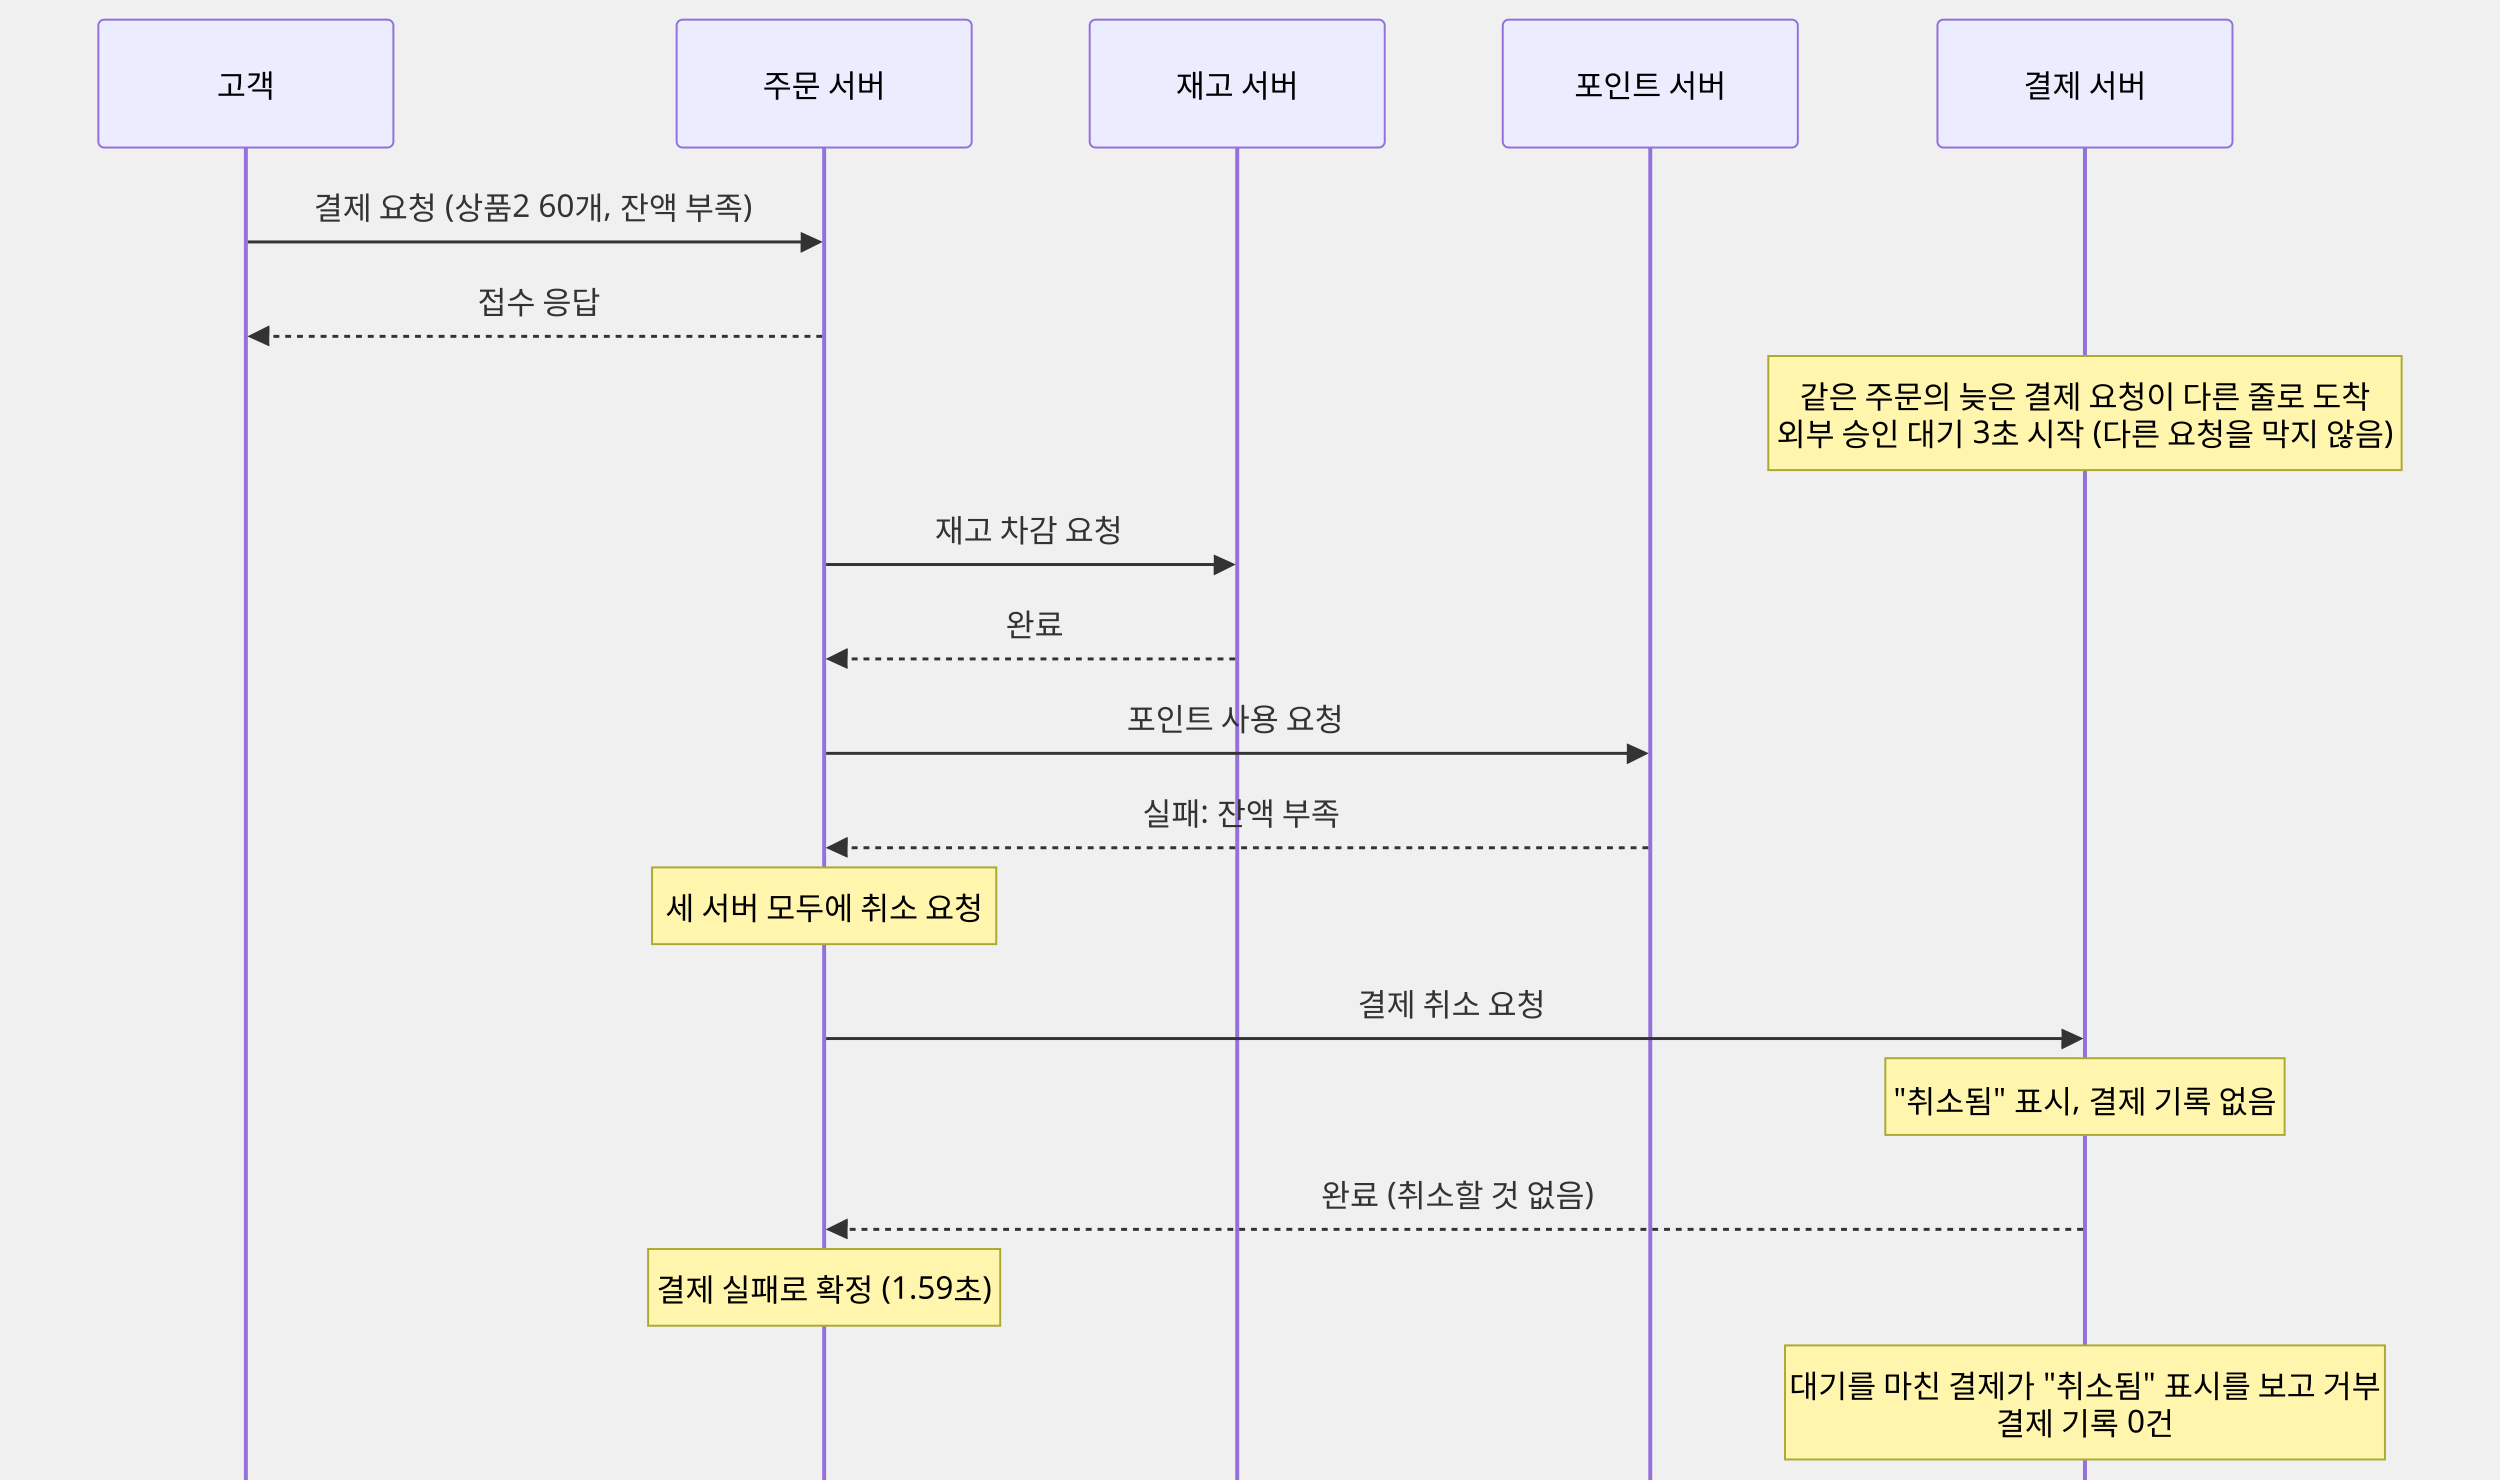
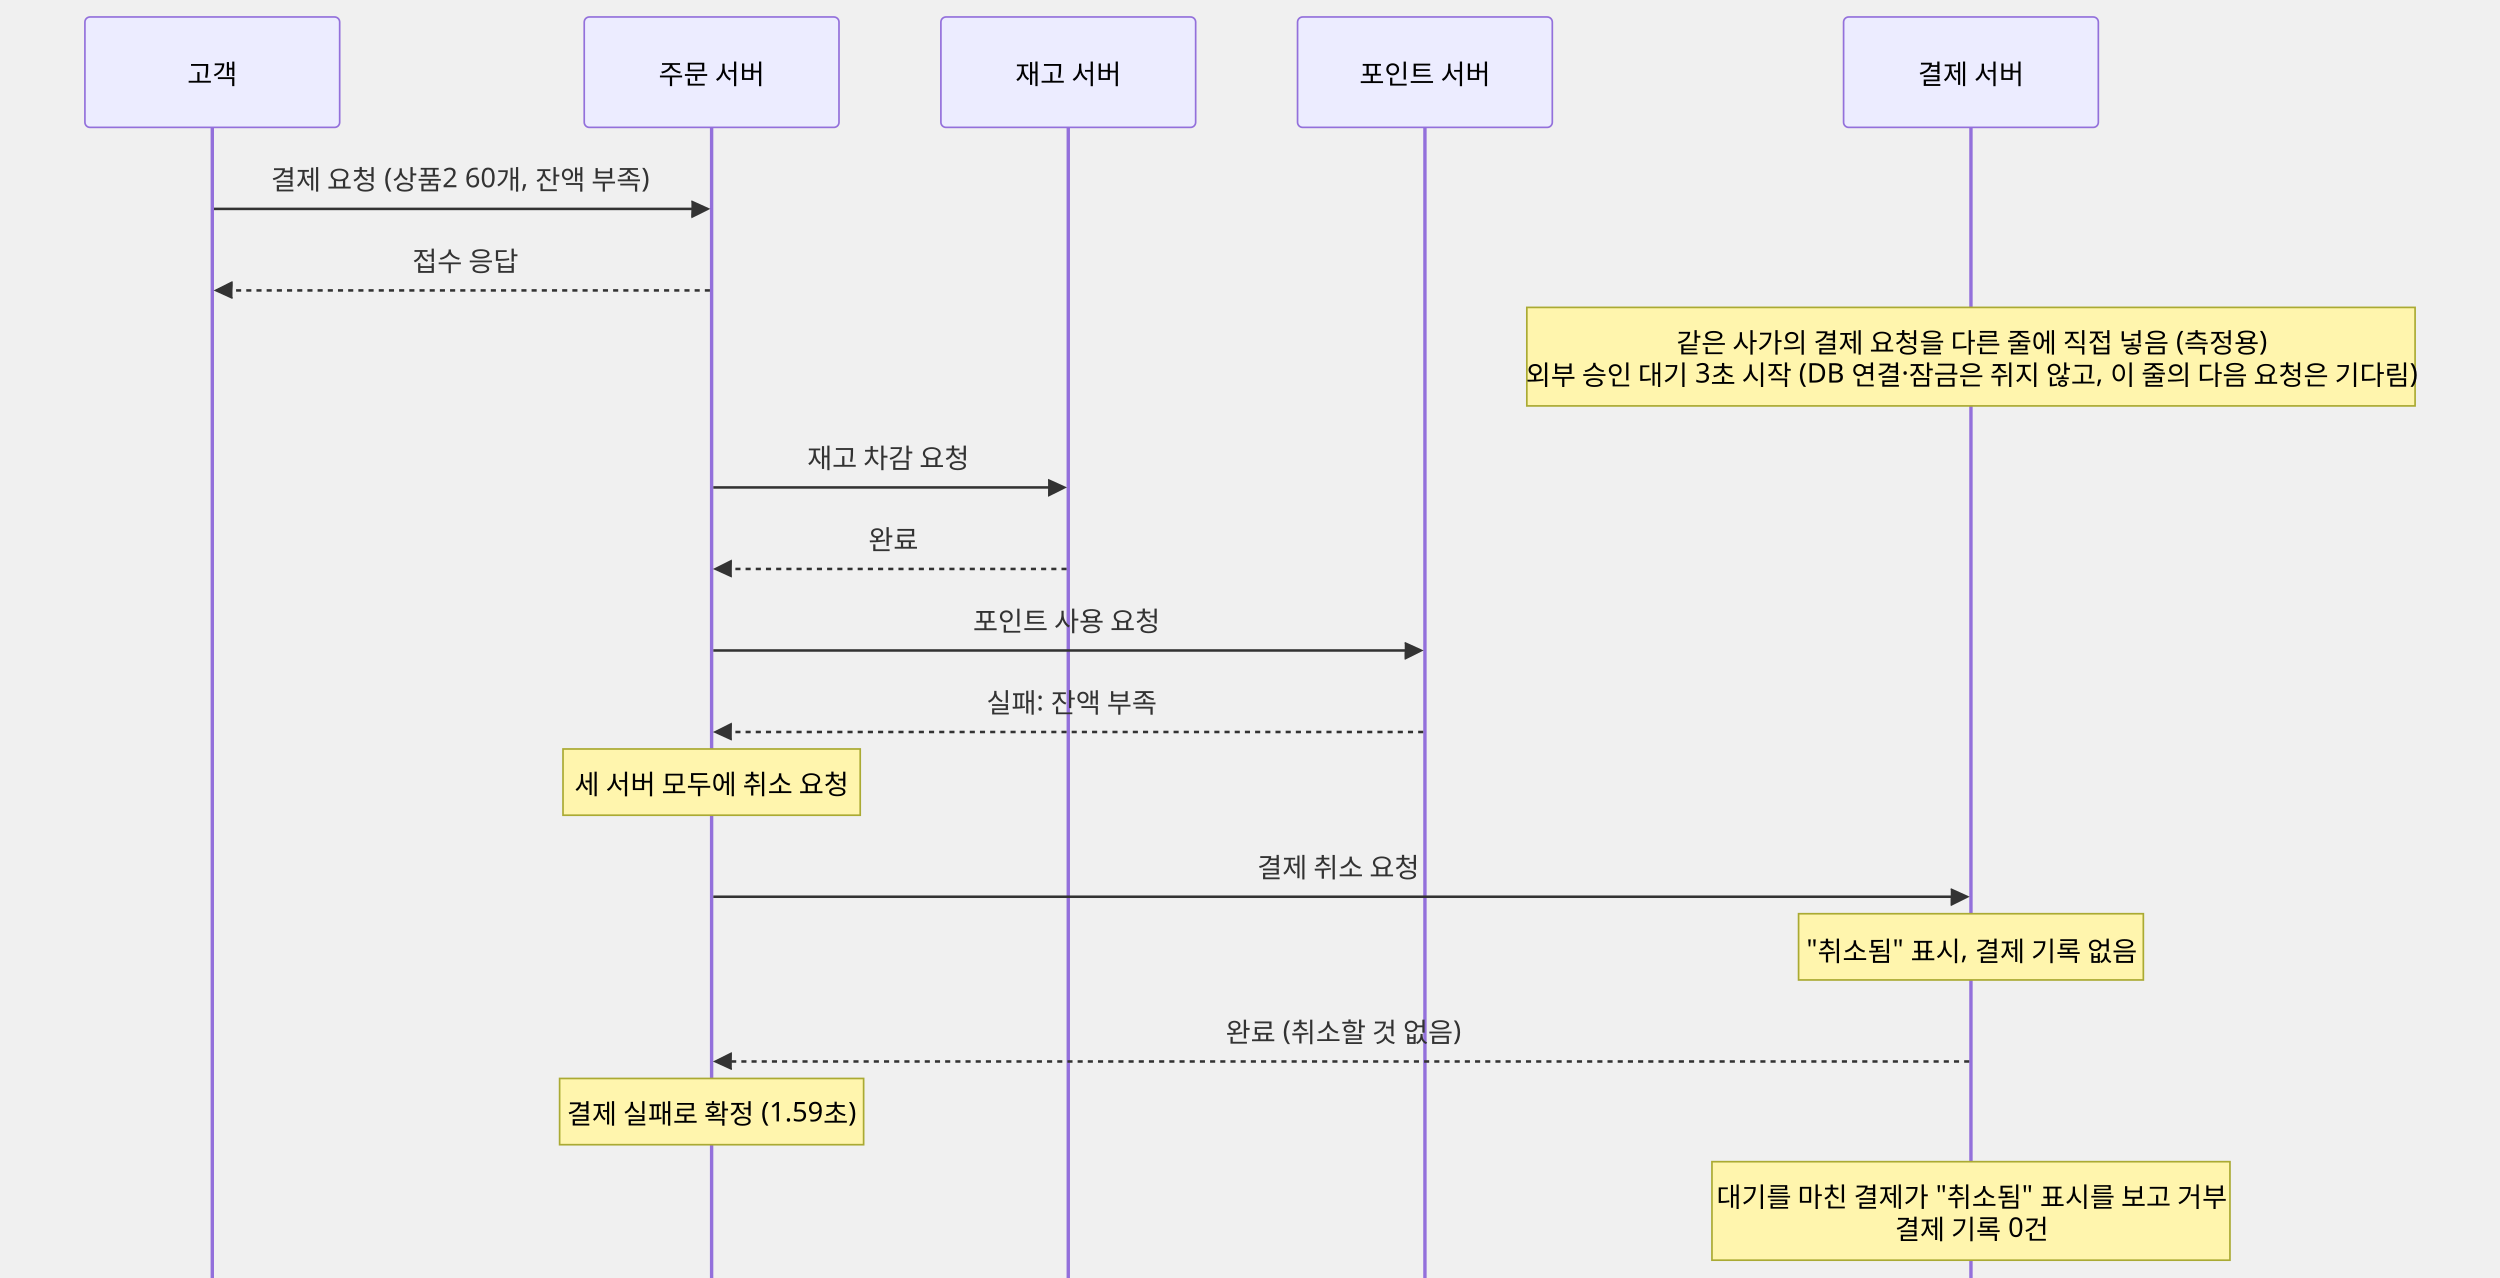
- <svg xmlns="http://www.w3.org/2000/svg" id="d_s12" width="100%" style="max-width: 1271px; background-color: white;" viewBox="-50 -10 1271 752" role="graphics-document document" aria-roledescription="sequence">
+ <svg xmlns="http://www.w3.org/2000/svg" id="d_s12" width="100%" style="max-width: 1472px; background-color: white;" viewBox="-50 -10 1472 752" role="graphics-document document" aria-roledescription="sequence">
  <g>
-     <line id="actor4" x1="1010" y1="65" x2="1010" y2="2000" class="actor-line 200" stroke-width="0.5px" stroke="#999" name="Pa" data-et="life-line" data-id="Pa" />
+     <line id="actor4" x1="1110.5" y1="65" x2="1110.5" y2="2000" class="actor-line 200" stroke-width="0.5px" stroke="#999" name="Pa" data-et="life-line" data-id="Pa" />
    <g id="root-4" data-et="participant" data-type="participant" data-id="Pa">
-       <rect x="935" y="0" fill="#eaeaea" stroke="#666" width="150" height="65" name="Pa" rx="3" ry="3" class="actor actor-top" />
-       <text x="1010" y="32.5" dominant-baseline="central" alignment-baseline="central" class="actor actor-box" style="text-anchor: middle; font-size: 16px; font-weight: 400; font-family: &quot;Apple SD Gothic Neo&quot;, &quot;Noto Sans KR&quot;, &quot;Malgun Gothic&quot;, sans-serif;">
-         <tspan x="1010" dy="0">결제 서버</tspan>
+       <rect x="1035.5" y="0" fill="#eaeaea" stroke="#666" width="150" height="65" name="Pa" rx="3" ry="3" class="actor actor-top" />
+       <text x="1110.5" y="32.5" dominant-baseline="central" alignment-baseline="central" class="actor actor-box" style="text-anchor: middle; font-size: 16px; font-weight: 400; font-family: &quot;Apple SD Gothic Neo&quot;, &quot;Noto Sans KR&quot;, &quot;Malgun Gothic&quot;, sans-serif;">
+         <tspan x="1110.5" dy="0">결제 서버</tspan>
      </text>
    </g>
  </g>
  <g>
    <line id="actor3" x1="789" y1="65" x2="789" y2="2000" class="actor-line 200" stroke-width="0.5px" stroke="#999" name="Pt" data-et="life-line" data-id="Pt" />
    <g id="root-3" data-et="participant" data-type="participant" data-id="Pt">
      <rect x="714" y="0" fill="#eaeaea" stroke="#666" width="150" height="65" name="Pt" rx="3" ry="3" class="actor actor-top" />
      <text x="789" y="32.5" dominant-baseline="central" alignment-baseline="central" class="actor actor-box" style="text-anchor: middle; font-size: 16px; font-weight: 400; font-family: &quot;Apple SD Gothic Neo&quot;, &quot;Noto Sans KR&quot;, &quot;Malgun Gothic&quot;, sans-serif;">
        <tspan x="789" dy="0">포인트 서버</tspan>
      </text>
    </g>
  </g>
  <g>
    <line id="actor2" x1="579" y1="65" x2="579" y2="2000" class="actor-line 200" stroke-width="0.5px" stroke="#999" name="Pr" data-et="life-line" data-id="Pr" />
    <g id="root-2" data-et="participant" data-type="participant" data-id="Pr">
      <rect x="504" y="0" fill="#eaeaea" stroke="#666" width="150" height="65" name="Pr" rx="3" ry="3" class="actor actor-top" />
      <text x="579" y="32.5" dominant-baseline="central" alignment-baseline="central" class="actor actor-box" style="text-anchor: middle; font-size: 16px; font-weight: 400; font-family: &quot;Apple SD Gothic Neo&quot;, &quot;Noto Sans KR&quot;, &quot;Malgun Gothic&quot;, sans-serif;">
        <tspan x="579" dy="0">재고 서버</tspan>
      </text>
    </g>
  </g>
  <g>
    <line id="actor1" x1="369" y1="65" x2="369" y2="2000" class="actor-line 200" stroke-width="0.5px" stroke="#999" name="O" data-et="life-line" data-id="O" />
    <g id="root-1" data-et="participant" data-type="participant" data-id="O">
      <rect x="294" y="0" fill="#eaeaea" stroke="#666" width="150" height="65" name="O" rx="3" ry="3" class="actor actor-top" />
      <text x="369" y="32.5" dominant-baseline="central" alignment-baseline="central" class="actor actor-box" style="text-anchor: middle; font-size: 16px; font-weight: 400; font-family: &quot;Apple SD Gothic Neo&quot;, &quot;Noto Sans KR&quot;, &quot;Malgun Gothic&quot;, sans-serif;">
        <tspan x="369" dy="0">주문 서버</tspan>
      </text>
    </g>
  </g>
  <g>
    <line id="actor0" x1="75" y1="65" x2="75" y2="2000" class="actor-line 200" stroke-width="0.5px" stroke="#999" name="C" data-et="life-line" data-id="C" />
    <g id="root-0" data-et="participant" data-type="participant" data-id="C">
      <rect x="0" y="0" fill="#eaeaea" stroke="#666" width="150" height="65" name="C" rx="3" ry="3" class="actor actor-top" />
      <text x="75" y="32.5" dominant-baseline="central" alignment-baseline="central" class="actor actor-box" style="text-anchor: middle; font-size: 16px; font-weight: 400; font-family: &quot;Apple SD Gothic Neo&quot;, &quot;Noto Sans KR&quot;, &quot;Malgun Gothic&quot;, sans-serif;">
        <tspan x="75" dy="0">고객</tspan>
      </text>
    </g>
  </g>
  <style>#d_s12{font-family:"Apple SD Gothic Neo","Noto Sans KR","Malgun Gothic",sans-serif;font-size:16px;fill:#333;}@keyframes edge-animation-frame{from{stroke-dashoffset:0;}}@keyframes dash{to{stroke-dashoffset:0;}}#d_s12 .edge-animation-slow{stroke-dasharray:9,5!important;stroke-dashoffset:900;animation:dash 50s linear infinite;stroke-linecap:round;}#d_s12 .edge-animation-fast{stroke-dasharray:9,5!important;stroke-dashoffset:900;animation:dash 20s linear infinite;stroke-linecap:round;}#d_s12 .error-icon{fill:#552222;}#d_s12 .error-text{fill:#552222;stroke:#552222;}#d_s12 .edge-thickness-normal{stroke-width:1px;}#d_s12 .edge-thickness-thick{stroke-width:3.5px;}#d_s12 .edge-pattern-solid{stroke-dasharray:0;}#d_s12 .edge-thickness-invisible{stroke-width:0;fill:none;}#d_s12 .edge-pattern-dashed{stroke-dasharray:3;}#d_s12 .edge-pattern-dotted{stroke-dasharray:2;}#d_s12 .marker{fill:#333333;stroke:#333333;}#d_s12 .marker.cross{stroke:#333333;}#d_s12 svg{font-family:"Apple SD Gothic Neo","Noto Sans KR","Malgun Gothic",sans-serif;font-size:16px;}#d_s12 p{margin:0;}#d_s12 .actor{stroke:#9370DB;fill:#ECECFF;stroke-width:1;}#d_s12 rect.actor.outer-path[data-look="neo"]{filter:drop-shadow(1px 2px 2px rgba(185, 185, 185, 1));}#d_s12 rect.note[data-look="neo"]{stroke:#aaaa33;fill:#fff5ad;filter:drop-shadow(1px 2px 2px rgba(185, 185, 185, 1));}#d_s12 text.actor&gt;tspan{fill:black;stroke:none;}#d_s12 .actor-line{stroke:#9370DB;}#d_s12 .innerArc{stroke-width:1.5;stroke-dasharray:none;}#d_s12 .messageLine0{stroke-width:1.5;stroke-dasharray:none;stroke:#333;}#d_s12 .messageLine1{stroke-width:1.5;stroke-dasharray:2,2;stroke:#333;}#d_s12 [id$="-arrowhead"] path{fill:#333;stroke:#333;}#d_s12 .sequenceNumber{fill:white;}#d_s12 [id$="-sequencenumber"]{fill:#333;}#d_s12 [id$="-crosshead"] path{fill:#333;stroke:#333;}#d_s12 .messageText{fill:#333;stroke:none;}#d_s12 .labelBox{stroke:#9370DB;fill:#ECECFF;filter:none;}#d_s12 .labelText,#d_s12 .labelText&gt;tspan{fill:black;stroke:none;}#d_s12 .loopText,#d_s12 .loopText&gt;tspan{fill:black;stroke:none;}#d_s12 .sectionTitle,#d_s12 .sectionTitle&gt;tspan{fill:black;stroke:none;}#d_s12 .loopLine{stroke-width:2px;stroke-dasharray:2,2;stroke:#9370DB;fill:#9370DB;}#d_s12 .note{stroke:#aaaa33;fill:#fff5ad;}#d_s12 .noteText,#d_s12 .noteText&gt;tspan{fill:black;stroke:none;font-weight:normal;}#d_s12 .activation0{fill:#f4f4f4;stroke:#666;}#d_s12 .activation1{fill:#f4f4f4;stroke:#666;}#d_s12 .activation2{fill:#f4f4f4;stroke:#666;}#d_s12 .actorPopupMenu{position:absolute;}#d_s12 .actorPopupMenuPanel{position:absolute;fill:#ECECFF;box-shadow:0px 8px 16px 0px rgba(0,0,0,0.2);filter:drop-shadow(3px 5px 2px rgb(0 0 0 / 0.4));}#d_s12 .actor-man circle,#d_s12 line{fill:#ECECFF;stroke-width:2px;}#d_s12 g rect.rect{filter:drop-shadow(1px 2px 2px rgba(185, 185, 185, 1));stroke:#9370DB;}#d_s12 .node .neo-node{stroke:#9370DB;}#d_s12 [data-look="neo"].node rect,#d_s12 [data-look="neo"].cluster rect,#d_s12 [data-look="neo"].node polygon{stroke:#9370DB;filter:drop-shadow(1px 2px 2px rgba(185, 185, 185, 1));}#d_s12 [data-look="neo"].swimlane.cluster rect{filter:none;}#d_s12 [data-look="neo"].node path{stroke:#9370DB;stroke-width:1px;}#d_s12 [data-look="neo"].node .outer-path{filter:drop-shadow(1px 2px 2px rgba(185, 185, 185, 1));}#d_s12 [data-look="neo"].node .neo-line path{stroke:#9370DB;filter:none;}#d_s12 [data-look="neo"].node circle{stroke:#9370DB;filter:drop-shadow(1px 2px 2px rgba(185, 185, 185, 1));}#d_s12 [data-look="neo"].node circle .state-start{fill:#000000;}#d_s12 [data-look="neo"].icon-shape .icon{fill:#9370DB;filter:drop-shadow(1px 2px 2px rgba(185, 185, 185, 1));}#d_s12 [data-look="neo"].icon-shape .icon-neo path{stroke:#9370DB;filter:drop-shadow(1px 2px 2px rgba(185, 185, 185, 1));}#d_s12 :root{--mermaid-font-family:"Apple SD Gothic Neo","Noto Sans KR","Malgun Gothic",sans-serif;}</style>
  <g />
  <defs>
    <symbol id="d_s12-computer" width="24" height="24">
      <path transform="scale(.5)" d="M2 2v13h20v-13h-20zm18 11h-16v-9h16v9zm-10.228 6l.466-1h3.524l.467 1h-4.457zm14.228 3h-24l2-6h2.104l-1.33 4h18.45l-1.297-4h2.073l2 6zm-5-10h-14v-7h14v7z" />
    </symbol>
  </defs>
  <defs>
    <symbol id="d_s12-database" fill-rule="evenodd" clip-rule="evenodd">
      <path transform="scale(.5)" d="M12.258.001l.256.004.255.005.253.008.251.01.249.012.247.015.246.016.242.019.241.02.239.023.236.024.233.027.231.028.229.031.225.032.223.034.22.036.217.038.214.04.211.041.208.043.205.045.201.046.198.048.194.05.191.051.187.053.183.054.18.056.175.057.172.059.168.06.163.061.16.063.155.064.15.066.074.033.073.033.071.034.07.034.069.035.068.035.067.035.066.035.064.036.064.036.062.036.06.036.06.037.058.037.058.037.055.038.055.038.053.038.052.038.051.039.05.039.048.039.047.039.045.04.044.04.043.04.041.04.04.041.039.041.037.041.036.041.034.041.033.042.032.042.03.042.029.042.027.042.026.043.024.043.023.043.021.043.02.043.018.044.017.043.015.044.013.044.012.044.011.045.009.044.007.045.006.045.004.045.002.045.001.045v17l-.001.045-.002.045-.004.045-.006.045-.007.045-.009.044-.011.045-.012.044-.013.044-.015.044-.017.043-.018.044-.02.043-.021.043-.023.043-.024.043-.026.043-.027.042-.029.042-.03.042-.032.042-.033.042-.034.041-.036.041-.037.041-.039.041-.04.041-.041.04-.043.04-.044.04-.045.04-.047.039-.048.039-.05.039-.051.039-.052.038-.053.038-.055.038-.055.038-.058.037-.058.037-.06.037-.06.036-.062.036-.064.036-.064.036-.066.035-.067.035-.068.035-.069.035-.07.034-.071.034-.073.033-.074.033-.15.066-.155.064-.16.063-.163.061-.168.06-.172.059-.175.057-.18.056-.183.054-.187.053-.191.051-.194.05-.198.048-.201.046-.205.045-.208.043-.211.041-.214.04-.217.038-.22.036-.223.034-.225.032-.229.031-.231.028-.233.027-.236.024-.239.023-.241.02-.242.019-.246.016-.247.015-.249.012-.251.01-.253.008-.255.005-.256.004-.258.001-.258-.001-.256-.004-.255-.005-.253-.008-.251-.01-.249-.012-.247-.015-.245-.016-.243-.019-.241-.02-.238-.023-.236-.024-.234-.027-.231-.028-.228-.031-.226-.032-.223-.034-.22-.036-.217-.038-.214-.04-.211-.041-.208-.043-.204-.045-.201-.046-.198-.048-.195-.05-.19-.051-.187-.053-.184-.054-.179-.056-.176-.057-.172-.059-.167-.06-.164-.061-.159-.063-.155-.064-.151-.066-.074-.033-.072-.033-.072-.034-.07-.034-.069-.035-.068-.035-.067-.035-.066-.035-.064-.036-.063-.036-.062-.036-.061-.036-.06-.037-.058-.037-.057-.037-.056-.038-.055-.038-.053-.038-.052-.038-.051-.039-.049-.039-.049-.039-.046-.039-.046-.04-.044-.04-.043-.04-.041-.04-.04-.041-.039-.041-.037-.041-.036-.041-.034-.041-.033-.042-.032-.042-.03-.042-.029-.042-.027-.042-.026-.043-.024-.043-.023-.043-.021-.043-.02-.043-.018-.044-.017-.043-.015-.044-.013-.044-.012-.044-.011-.045-.009-.044-.007-.045-.006-.045-.004-.045-.002-.045-.001-.045v-17l.001-.045.002-.045.004-.045.006-.045.007-.045.009-.044.011-.045.012-.044.013-.044.015-.044.017-.043.018-.044.02-.043.021-.043.023-.043.024-.043.026-.043.027-.042.029-.042.03-.042.032-.042.033-.042.034-.041.036-.041.037-.041.039-.041.04-.041.041-.04.043-.04.044-.04.046-.04.046-.039.049-.039.049-.039.051-.039.052-.038.053-.038.055-.038.056-.038.057-.037.058-.037.06-.037.061-.036.062-.036.063-.036.064-.036.066-.035.067-.035.068-.035.069-.035.07-.034.072-.034.072-.033.074-.033.151-.066.155-.064.159-.063.164-.061.167-.06.172-.059.176-.057.179-.056.184-.054.187-.053.19-.051.195-.05.198-.048.201-.046.204-.045.208-.043.211-.041.214-.04.217-.038.22-.036.223-.034.226-.032.228-.031.231-.028.234-.027.236-.024.238-.023.241-.02.243-.019.245-.016.247-.015.249-.012.251-.01.253-.008.255-.005.256-.004.258-.001.258.001zm-9.258 20.499v.01l.001.021.003.021.004.022.005.021.006.022.007.022.009.023.01.022.011.023.012.023.013.023.015.023.016.024.017.023.018.024.019.024.021.024.022.025.023.024.024.025.052.049.056.05.061.051.066.051.07.051.075.051.079.052.084.052.088.052.092.052.097.052.102.051.105.052.11.052.114.051.119.051.123.051.127.05.131.05.135.05.139.048.144.049.147.047.152.047.155.047.16.045.163.045.167.043.171.043.176.041.178.041.183.039.187.039.19.037.194.035.197.035.202.033.204.031.209.03.212.029.216.027.219.025.222.024.226.021.23.02.233.018.236.016.24.015.243.012.246.01.249.008.253.005.256.004.259.001.26-.001.257-.004.254-.005.25-.008.247-.011.244-.012.241-.014.237-.016.233-.018.231-.021.226-.021.224-.024.22-.026.216-.027.212-.028.21-.031.205-.031.202-.034.198-.034.194-.036.191-.037.187-.039.183-.04.179-.04.175-.042.172-.043.168-.044.163-.045.16-.046.155-.046.152-.047.148-.048.143-.049.139-.049.136-.05.131-.05.126-.05.123-.051.118-.052.114-.051.11-.052.106-.052.101-.052.096-.052.092-.052.088-.053.083-.051.079-.052.074-.052.07-.051.065-.051.06-.051.056-.05.051-.05.023-.024.023-.025.021-.024.02-.024.019-.024.018-.024.017-.024.015-.023.014-.024.013-.023.012-.023.01-.023.01-.022.008-.022.006-.022.006-.022.004-.022.004-.021.001-.021.001-.021v-4.127l-.077.055-.08.053-.083.054-.085.053-.087.052-.09.052-.093.051-.095.05-.097.05-.1.049-.102.049-.105.048-.106.047-.109.047-.111.046-.114.045-.115.045-.118.044-.12.043-.122.042-.124.042-.126.041-.128.04-.13.04-.132.038-.134.038-.135.037-.138.037-.139.035-.142.035-.143.034-.144.033-.147.032-.148.031-.15.03-.151.03-.153.029-.154.027-.156.027-.158.026-.159.025-.161.024-.162.023-.163.022-.165.021-.166.02-.167.019-.169.018-.169.017-.171.016-.173.015-.173.014-.175.013-.175.012-.177.011-.178.01-.179.008-.179.008-.181.006-.182.005-.182.004-.184.003-.184.002h-.37l-.184-.002-.184-.003-.182-.004-.182-.005-.181-.006-.179-.008-.179-.008-.178-.01-.176-.011-.176-.012-.175-.013-.173-.014-.172-.015-.171-.016-.17-.017-.169-.018-.167-.019-.166-.02-.165-.021-.163-.022-.162-.023-.161-.024-.159-.025-.157-.026-.156-.027-.155-.027-.153-.029-.151-.03-.15-.03-.148-.031-.146-.032-.145-.033-.143-.034-.141-.035-.14-.035-.137-.037-.136-.037-.134-.038-.132-.038-.13-.04-.128-.04-.126-.041-.124-.042-.122-.042-.12-.044-.117-.043-.116-.045-.113-.045-.112-.046-.109-.047-.106-.047-.105-.048-.102-.049-.1-.049-.097-.05-.095-.05-.093-.052-.09-.051-.087-.052-.085-.053-.083-.054-.08-.054-.077-.054v4.127zm0-5.654v.011l.001.021.003.021.004.021.005.022.006.022.007.022.009.022.01.022.011.023.012.023.013.023.015.024.016.023.017.024.018.024.019.024.021.024.022.024.023.025.024.024.052.05.056.05.061.05.066.051.07.051.075.052.079.051.084.052.088.052.092.052.097.052.102.052.105.052.11.051.114.051.119.052.123.05.127.051.131.05.135.049.139.049.144.048.147.048.152.047.155.046.16.045.163.045.167.044.171.042.176.042.178.04.183.04.187.038.19.037.194.036.197.034.202.033.204.032.209.03.212.028.216.027.219.025.222.024.226.022.23.02.233.018.236.016.24.014.243.012.246.01.249.008.253.006.256.003.259.001.26-.001.257-.003.254-.006.25-.008.247-.01.244-.012.241-.015.237-.016.233-.018.231-.02.226-.022.224-.024.22-.025.216-.027.212-.029.21-.03.205-.032.202-.033.198-.035.194-.036.191-.037.187-.039.183-.039.179-.041.175-.042.172-.043.168-.044.163-.045.16-.045.155-.047.152-.047.148-.048.143-.048.139-.05.136-.049.131-.05.126-.051.123-.051.118-.051.114-.052.11-.052.106-.052.101-.052.096-.052.092-.052.088-.052.083-.052.079-.052.074-.051.07-.052.065-.051.06-.05.056-.051.051-.049.023-.025.023-.024.021-.025.02-.024.019-.024.018-.024.017-.024.015-.023.014-.023.013-.024.012-.022.01-.023.01-.023.008-.022.006-.022.006-.022.004-.021.004-.022.001-.021.001-.021v-4.139l-.077.054-.08.054-.083.054-.085.052-.087.053-.09.051-.093.051-.095.051-.097.05-.1.049-.102.049-.105.048-.106.047-.109.047-.111.046-.114.045-.115.044-.118.044-.12.044-.122.042-.124.042-.126.041-.128.04-.13.039-.132.039-.134.038-.135.037-.138.036-.139.036-.142.035-.143.033-.144.033-.147.033-.148.031-.15.03-.151.03-.153.028-.154.028-.156.027-.158.026-.159.025-.161.024-.162.023-.163.022-.165.021-.166.02-.167.019-.169.018-.169.017-.171.016-.173.015-.173.014-.175.013-.175.012-.177.011-.178.009-.179.009-.179.007-.181.007-.182.005-.182.004-.184.003-.184.002h-.37l-.184-.002-.184-.003-.182-.004-.182-.005-.181-.007-.179-.007-.179-.009-.178-.009-.176-.011-.176-.012-.175-.013-.173-.014-.172-.015-.171-.016-.17-.017-.169-.018-.167-.019-.166-.02-.165-.021-.163-.022-.162-.023-.161-.024-.159-.025-.157-.026-.156-.027-.155-.028-.153-.028-.151-.03-.15-.03-.148-.031-.146-.033-.145-.033-.143-.033-.141-.035-.14-.036-.137-.036-.136-.037-.134-.038-.132-.039-.13-.039-.128-.04-.126-.041-.124-.042-.122-.043-.12-.043-.117-.044-.116-.044-.113-.046-.112-.046-.109-.046-.106-.047-.105-.048-.102-.049-.1-.049-.097-.05-.095-.051-.093-.051-.09-.051-.087-.053-.085-.052-.083-.054-.08-.054-.077-.054v4.139zm0-5.666v.011l.001.02.003.022.004.021.005.022.006.021.007.022.009.023.01.022.011.023.012.023.013.023.015.023.016.024.017.024.018.023.019.024.021.025.022.024.023.024.024.025.052.05.056.05.061.05.066.051.07.051.075.052.079.051.084.052.088.052.092.052.097.052.102.052.105.051.11.052.114.051.119.051.123.051.127.05.131.05.135.05.139.049.144.048.147.048.152.047.155.046.16.045.163.045.167.043.171.043.176.042.178.04.183.04.187.038.19.037.194.036.197.034.202.033.204.032.209.03.212.028.216.027.219.025.222.024.226.021.23.02.233.018.236.017.24.014.243.012.246.01.249.008.253.006.256.003.259.001.26-.001.257-.003.254-.006.25-.008.247-.01.244-.013.241-.014.237-.016.233-.018.231-.02.226-.022.224-.024.22-.025.216-.027.212-.029.21-.03.205-.032.202-.033.198-.035.194-.036.191-.037.187-.039.183-.039.179-.041.175-.042.172-.043.168-.044.163-.045.16-.045.155-.047.152-.047.148-.048.143-.049.139-.049.136-.049.131-.051.126-.05.123-.051.118-.052.114-.051.11-.052.106-.052.101-.052.096-.052.092-.052.088-.052.083-.052.079-.052.074-.052.07-.051.065-.051.06-.051.056-.05.051-.049.023-.025.023-.025.021-.024.02-.024.019-.024.018-.024.017-.024.015-.023.014-.024.013-.023.012-.023.01-.022.01-.023.008-.022.006-.022.006-.022.004-.022.004-.021.001-.021.001-.021v-4.153l-.077.054-.08.054-.083.053-.085.053-.087.053-.09.051-.093.051-.095.051-.097.05-.1.049-.102.048-.105.048-.106.048-.109.046-.111.046-.114.046-.115.044-.118.044-.12.043-.122.043-.124.042-.126.041-.128.04-.13.039-.132.039-.134.038-.135.037-.138.036-.139.036-.142.034-.143.034-.144.033-.147.032-.148.032-.15.03-.151.03-.153.028-.154.028-.156.027-.158.026-.159.024-.161.024-.162.023-.163.023-.165.021-.166.02-.167.019-.169.018-.169.017-.171.016-.173.015-.173.014-.175.013-.175.012-.177.01-.178.01-.179.009-.179.007-.181.006-.182.006-.182.004-.184.003-.184.001-.185.001-.185-.001-.184-.001-.184-.003-.182-.004-.182-.006-.181-.006-.179-.007-.179-.009-.178-.01-.176-.01-.176-.012-.175-.013-.173-.014-.172-.015-.171-.016-.17-.017-.169-.018-.167-.019-.166-.02-.165-.021-.163-.023-.162-.023-.161-.024-.159-.024-.157-.026-.156-.027-.155-.028-.153-.028-.151-.03-.15-.03-.148-.032-.146-.032-.145-.033-.143-.034-.141-.034-.14-.036-.137-.036-.136-.037-.134-.038-.132-.039-.13-.039-.128-.041-.126-.041-.124-.041-.122-.043-.12-.043-.117-.044-.116-.044-.113-.046-.112-.046-.109-.046-.106-.048-.105-.048-.102-.048-.1-.05-.097-.049-.095-.051-.093-.051-.09-.052-.087-.052-.085-.053-.083-.053-.08-.054-.077-.054v4.153zm8.74-8.179l-.257.004-.254.005-.25.008-.247.011-.244.012-.241.014-.237.016-.233.018-.231.021-.226.022-.224.023-.22.026-.216.027-.212.028-.21.031-.205.032-.202.033-.198.034-.194.036-.191.038-.187.038-.183.04-.179.041-.175.042-.172.043-.168.043-.163.045-.16.046-.155.046-.152.048-.148.048-.143.048-.139.049-.136.05-.131.05-.126.051-.123.051-.118.051-.114.052-.11.052-.106.052-.101.052-.096.052-.092.052-.088.052-.083.052-.079.052-.074.051-.07.052-.065.051-.06.05-.056.05-.051.05-.023.025-.023.024-.021.024-.02.025-.019.024-.018.024-.017.023-.015.024-.014.023-.013.023-.012.023-.01.023-.01.022-.008.022-.006.023-.006.021-.004.022-.004.021-.001.021-.001.021.001.021.001.021.004.021.004.022.006.021.006.023.008.022.01.022.01.023.012.023.013.023.014.023.015.024.017.023.018.024.019.024.02.025.021.024.023.024.023.025.051.05.056.05.06.05.065.051.07.052.074.051.079.052.083.052.088.052.092.052.096.052.101.052.106.052.11.052.114.052.118.051.123.051.126.051.131.05.136.05.139.049.143.048.148.048.152.048.155.046.16.046.163.045.168.043.172.043.175.042.179.041.183.04.187.038.191.038.194.036.198.034.202.033.205.032.21.031.212.028.216.027.22.026.224.023.226.022.231.021.233.018.237.016.241.014.244.012.247.011.25.008.254.005.257.004.26.001.26-.001.257-.004.254-.005.25-.008.247-.011.244-.012.241-.014.237-.016.233-.018.231-.021.226-.022.224-.023.22-.026.216-.027.212-.028.21-.031.205-.032.202-.033.198-.034.194-.036.191-.038.187-.038.183-.04.179-.041.175-.042.172-.043.168-.043.163-.045.16-.046.155-.046.152-.048.148-.048.143-.048.139-.049.136-.05.131-.05.126-.051.123-.051.118-.051.114-.052.11-.052.106-.052.101-.052.096-.052.092-.052.088-.052.083-.052.079-.052.074-.051.07-.052.065-.051.06-.05.056-.05.051-.05.023-.025.023-.024.021-.024.02-.025.019-.024.018-.024.017-.023.015-.024.014-.023.013-.023.012-.023.01-.023.01-.022.008-.022.006-.023.006-.021.004-.022.004-.021.001-.021.001-.021-.001-.021-.001-.021-.004-.021-.004-.022-.006-.021-.006-.023-.008-.022-.01-.022-.01-.023-.012-.023-.013-.023-.014-.023-.015-.024-.017-.023-.018-.024-.019-.024-.02-.025-.021-.024-.023-.024-.023-.025-.051-.05-.056-.05-.06-.05-.065-.051-.07-.052-.074-.051-.079-.052-.083-.052-.088-.052-.092-.052-.096-.052-.101-.052-.106-.052-.11-.052-.114-.052-.118-.051-.123-.051-.126-.051-.131-.05-.136-.05-.139-.049-.143-.048-.148-.048-.152-.048-.155-.046-.16-.046-.163-.045-.168-.043-.172-.043-.175-.042-.179-.041-.183-.04-.187-.038-.191-.038-.194-.036-.198-.034-.202-.033-.205-.032-.21-.031-.212-.028-.216-.027-.22-.026-.224-.023-.226-.022-.231-.021-.233-.018-.237-.016-.241-.014-.244-.012-.247-.011-.25-.008-.254-.005-.257-.004-.26-.001-.26.001z" />
    </symbol>
  </defs>
  <defs>
    <symbol id="d_s12-clock" width="24" height="24">
      <path transform="scale(.5)" d="M12 2c5.514 0 10 4.486 10 10s-4.486 10-10 10-10-4.486-10-10 4.486-10 10-10zm0-2c-6.627 0-12 5.373-12 12s5.373 12 12 12 12-5.373 12-12-5.373-12-12-12zm5.848 12.459c.202.038.202.333.001.372-1.907.361-6.045 1.111-6.547 1.111-.719 0-1.301-.582-1.301-1.301 0-.512.77-5.447 1.125-7.445.034-.192.312-.181.343.014l.985 6.238 5.394 1.011z" />
    </symbol>
  </defs>
  <defs>
    <marker id="d_s12-arrowhead" refX="7.9" refY="5" markerUnits="userSpaceOnUse" markerWidth="12" markerHeight="12" orient="auto-start-reverse">
      <path d="M -1 0 L 10 5 L 0 10 z" />
    </marker>
  </defs>
  <defs>
    <marker id="d_s12-crosshead" markerWidth="15" markerHeight="8" orient="auto" refX="4" refY="4.5">
      <path fill="none" stroke="#000000" stroke-width="1pt" d="M 1,2 L 6,7 M 6,2 L 1,7" style="stroke-dasharray: 0, 0;" />
    </marker>
  </defs>
  <defs>
    <marker id="d_s12-filled-head" refX="15.5" refY="7" markerWidth="20" markerHeight="28" orient="auto">
      <path d="M 18,7 L9,13 L14,7 L9,1 Z" />
    </marker>
  </defs>
  <defs>
    <marker id="d_s12-sequencenumber" refX="15" refY="15" markerWidth="60" markerHeight="40" orient="auto">
      <circle cx="15" cy="15" r="6" />
    </marker>
  </defs>
  <defs>
    <marker id="d_s12-solidTopArrowHead" refX="7.9" refY="7.25" markerUnits="userSpaceOnUse" markerWidth="12" markerHeight="12" orient="auto-start-reverse">
      <path d="M 0 0 L 10 8 L 0 8 z" />
    </marker>
  </defs>
  <defs>
    <marker id="d_s12-solidBottomArrowHead" refX="7.9" refY="0.75" markerUnits="userSpaceOnUse" markerWidth="12" markerHeight="12" orient="auto-start-reverse">
      <path d="M 0 0 L 10 0 L 0 8 z" />
    </marker>
  </defs>
  <defs>
    <marker id="d_s12-stickTopArrowHead" refX="7.5" refY="7" markerUnits="userSpaceOnUse" markerWidth="12" markerHeight="12" orient="auto-start-reverse">
      <path d="M 0 0 L 7 7" stroke="black" stroke-width="1.5" fill="none" />
    </marker>
  </defs>
  <defs>
    <marker id="d_s12-stickBottomArrowHead" refX="7.5" refY="0" markerUnits="userSpaceOnUse" markerWidth="12" markerHeight="12" orient="auto-start-reverse">
      <path d="M 0 7 L 7 0" stroke="black" stroke-width="1.5" fill="none" />
    </marker>
  </defs>
  <g data-et="note" data-id="i2">
-     <rect x="849" y="171" fill="#EDF2AE" stroke="#666" width="322" height="58" class="note" />
-     <text x="1010" y="176" text-anchor="middle" dominant-baseline="middle" alignment-baseline="middle" class="noteText" dy="1em" style="font-family: &quot;Apple SD Gothic Neo&quot;, &quot;Noto Sans KR&quot;, &quot;Malgun Gothic&quot;, sans-serif; font-size: 16px; font-weight: 400;">
-       <tspan x="1010">같은 주문의 늦은 결제 요청이 다른 줄로 도착</tspan>
+     <rect x="849" y="171" fill="#EDF2AE" stroke="#666" width="523" height="58" class="note" />
+     <text x="1111" y="176" text-anchor="middle" dominant-baseline="middle" alignment-baseline="middle" class="noteText" dy="1em" style="font-family: &quot;Apple SD Gothic Neo&quot;, &quot;Noto Sans KR&quot;, &quot;Malgun Gothic&quot;, sans-serif; font-size: 16px; font-weight: 400;">
+       <tspan x="1111">같은 사가의 결제 요청을 다른 줄에 직접 넣음 (측정용)</tspan>
    </text>
-     <text x="1010" y="195" text-anchor="middle" dominant-baseline="middle" alignment-baseline="middle" class="noteText" dy="1em" style="font-family: &quot;Apple SD Gothic Neo&quot;, &quot;Noto Sans KR&quot;, &quot;Malgun Gothic&quot;, sans-serif; font-size: 16px; font-weight: 400;">
-       <tspan x="1010">외부 승인 대기 3초 시작 (다른 요청을 막지 않음)</tspan>
+     <text x="1111" y="195" text-anchor="middle" dominant-baseline="middle" alignment-baseline="middle" class="noteText" dy="1em" style="font-family: &quot;Apple SD Gothic Neo&quot;, &quot;Noto Sans KR&quot;, &quot;Malgun Gothic&quot;, sans-serif; font-size: 16px; font-weight: 400;">
+       <tspan x="1111">외부 승인 대기 3초 시작 (DB 연결·잠금은 쥐지 않고, 이 줄의 다음 요청은 기다림)</tspan>
    </text>
  </g>
  <g data-et="note" data-id="i7">
    <rect x="281.5" y="431" fill="#EDF2AE" stroke="#666" width="175" height="39" class="note" />
    <text x="369" y="436" text-anchor="middle" dominant-baseline="middle" alignment-baseline="middle" class="noteText" dy="1em" style="font-family: &quot;Apple SD Gothic Neo&quot;, &quot;Noto Sans KR&quot;, &quot;Malgun Gothic&quot;, sans-serif; font-size: 16px; font-weight: 400;">
      <tspan x="369">세 서버 모두에 취소 요청</tspan>
    </text>
  </g>
  <g data-et="note" data-id="i9">
-     <rect x="908.5" y="528" fill="#EDF2AE" stroke="#666" width="203" height="39" class="note" />
-     <text x="1010" y="533" text-anchor="middle" dominant-baseline="middle" alignment-baseline="middle" class="noteText" dy="1em" style="font-family: &quot;Apple SD Gothic Neo&quot;, &quot;Noto Sans KR&quot;, &quot;Malgun Gothic&quot;, sans-serif; font-size: 16px; font-weight: 400;">
-       <tspan x="1010">"취소됨" 표시, 결제 기록 없음</tspan>
+     <rect x="1009" y="528" fill="#EDF2AE" stroke="#666" width="203" height="39" class="note" />
+     <text x="1111" y="533" text-anchor="middle" dominant-baseline="middle" alignment-baseline="middle" class="noteText" dy="1em" style="font-family: &quot;Apple SD Gothic Neo&quot;, &quot;Noto Sans KR&quot;, &quot;Malgun Gothic&quot;, sans-serif; font-size: 16px; font-weight: 400;">
+       <tspan x="1111">"취소됨" 표시, 결제 기록 없음</tspan>
    </text>
  </g>
  <g data-et="note" data-id="i11">
    <rect x="279.5" y="625" fill="#EDF2AE" stroke="#666" width="179" height="39" class="note" />
    <text x="369" y="630" text-anchor="middle" dominant-baseline="middle" alignment-baseline="middle" class="noteText" dy="1em" style="font-family: &quot;Apple SD Gothic Neo&quot;, &quot;Noto Sans KR&quot;, &quot;Malgun Gothic&quot;, sans-serif; font-size: 16px; font-weight: 400;">
      <tspan x="369">결제 실패로 확정 (1.59초)</tspan>
    </text>
  </g>
  <g data-et="note" data-id="i12">
-     <rect x="857.5" y="674" fill="#EDF2AE" stroke="#666" width="305" height="58" class="note" />
-     <text x="1010" y="679" text-anchor="middle" dominant-baseline="middle" alignment-baseline="middle" class="noteText" dy="1em" style="font-family: &quot;Apple SD Gothic Neo&quot;, &quot;Noto Sans KR&quot;, &quot;Malgun Gothic&quot;, sans-serif; font-size: 16px; font-weight: 400;">
-       <tspan x="1010">대기를 마친 결제가 "취소됨" 표시를 보고 거부</tspan>
+     <rect x="958" y="674" fill="#EDF2AE" stroke="#666" width="305" height="58" class="note" />
+     <text x="1111" y="679" text-anchor="middle" dominant-baseline="middle" alignment-baseline="middle" class="noteText" dy="1em" style="font-family: &quot;Apple SD Gothic Neo&quot;, &quot;Noto Sans KR&quot;, &quot;Malgun Gothic&quot;, sans-serif; font-size: 16px; font-weight: 400;">
+       <tspan x="1111">대기를 마친 결제가 "취소됨" 표시를 보고 거부</tspan>
    </text>
-     <text x="1010" y="698" text-anchor="middle" dominant-baseline="middle" alignment-baseline="middle" class="noteText" dy="1em" style="font-family: &quot;Apple SD Gothic Neo&quot;, &quot;Noto Sans KR&quot;, &quot;Malgun Gothic&quot;, sans-serif; font-size: 16px; font-weight: 400;">
-       <tspan x="1010">결제 기록 0건</tspan>
+     <text x="1111" y="698" text-anchor="middle" dominant-baseline="middle" alignment-baseline="middle" class="noteText" dy="1em" style="font-family: &quot;Apple SD Gothic Neo&quot;, &quot;Noto Sans KR&quot;, &quot;Malgun Gothic&quot;, sans-serif; font-size: 16px; font-weight: 400;">
+       <tspan x="1111">결제 기록 0건</tspan>
    </text>
  </g>
  <text x="221" y="80" text-anchor="middle" dominant-baseline="middle" alignment-baseline="middle" class="messageText" dy="1em" style="font-family: &quot;Apple SD Gothic Neo&quot;, &quot;Noto Sans KR&quot;, &quot;Malgun Gothic&quot;, sans-serif; font-size: 16px; font-weight: 400;">결제 요청 (상품2 60개, 잔액 부족)</text>
  <line x1="76" y1="113" x2="365" y2="113" class="messageLine0" data-et="message" data-id="i0" data-from="C" data-to="O" stroke-width="2" stroke="none" marker-end="url(#d_s12-arrowhead)" style="fill: none;" />
  <text x="224" y="128" text-anchor="middle" dominant-baseline="middle" alignment-baseline="middle" class="messageText" dy="1em" style="font-family: &quot;Apple SD Gothic Neo&quot;, &quot;Noto Sans KR&quot;, &quot;Malgun Gothic&quot;, sans-serif; font-size: 16px; font-weight: 400;">접수 응답</text>
  <line x1="368" y1="161" x2="79" y2="161" class="messageLine1" data-et="message" data-id="i1" data-from="O" data-to="C" stroke-width="2" stroke="none" marker-end="url(#d_s12-arrowhead)" style="stroke-dasharray: 3, 3; fill: none;" />
  <text x="473" y="244" text-anchor="middle" dominant-baseline="middle" alignment-baseline="middle" class="messageText" dy="1em" style="font-family: &quot;Apple SD Gothic Neo&quot;, &quot;Noto Sans KR&quot;, &quot;Malgun Gothic&quot;, sans-serif; font-size: 16px; font-weight: 400;">재고 차감 요청</text>
  <line x1="370" y1="277" x2="575" y2="277" class="messageLine0" data-et="message" data-id="i3" data-from="O" data-to="Pr" stroke-width="2" stroke="none" marker-end="url(#d_s12-arrowhead)" style="fill: none;" />
  <text x="476" y="292" text-anchor="middle" dominant-baseline="middle" alignment-baseline="middle" class="messageText" dy="1em" style="font-family: &quot;Apple SD Gothic Neo&quot;, &quot;Noto Sans KR&quot;, &quot;Malgun Gothic&quot;, sans-serif; font-size: 16px; font-weight: 400;">완료</text>
  <line x1="578" y1="325" x2="373" y2="325" class="messageLine1" data-et="message" data-id="i4" data-from="Pr" data-to="O" stroke-width="2" stroke="none" marker-end="url(#d_s12-arrowhead)" style="stroke-dasharray: 3, 3; fill: none;" />
  <text x="578" y="340" text-anchor="middle" dominant-baseline="middle" alignment-baseline="middle" class="messageText" dy="1em" style="font-family: &quot;Apple SD Gothic Neo&quot;, &quot;Noto Sans KR&quot;, &quot;Malgun Gothic&quot;, sans-serif; font-size: 16px; font-weight: 400;">포인트 사용 요청</text>
  <line x1="370" y1="373" x2="785" y2="373" class="messageLine0" data-et="message" data-id="i5" data-from="O" data-to="Pt" stroke-width="2" stroke="none" marker-end="url(#d_s12-arrowhead)" style="fill: none;" />
  <text x="581" y="388" text-anchor="middle" dominant-baseline="middle" alignment-baseline="middle" class="messageText" dy="1em" style="font-family: &quot;Apple SD Gothic Neo&quot;, &quot;Noto Sans KR&quot;, &quot;Malgun Gothic&quot;, sans-serif; font-size: 16px; font-weight: 400;">실패: 잔액 부족</text>
  <line x1="788" y1="421" x2="373" y2="421" class="messageLine1" data-et="message" data-id="i6" data-from="Pt" data-to="O" stroke-width="2" stroke="none" marker-end="url(#d_s12-arrowhead)" style="stroke-dasharray: 3, 3; fill: none;" />
-   <text x="688" y="485" text-anchor="middle" dominant-baseline="middle" alignment-baseline="middle" class="messageText" dy="1em" style="font-family: &quot;Apple SD Gothic Neo&quot;, &quot;Noto Sans KR&quot;, &quot;Malgun Gothic&quot;, sans-serif; font-size: 16px; font-weight: 400;">결제 취소 요청</text>
-   <line x1="370" y1="518" x2="1006" y2="518" class="messageLine0" data-et="message" data-id="i8" data-from="O" data-to="Pa" stroke-width="2" stroke="none" marker-end="url(#d_s12-arrowhead)" style="fill: none;" />
-   <text x="691" y="582" text-anchor="middle" dominant-baseline="middle" alignment-baseline="middle" class="messageText" dy="1em" style="font-family: &quot;Apple SD Gothic Neo&quot;, &quot;Noto Sans KR&quot;, &quot;Malgun Gothic&quot;, sans-serif; font-size: 16px; font-weight: 400;">완료 (취소할 것 없음)</text>
-   <line x1="1009" y1="615" x2="373" y2="615" class="messageLine1" data-et="message" data-id="i10" data-from="Pa" data-to="O" stroke-width="2" stroke="none" marker-end="url(#d_s12-arrowhead)" style="stroke-dasharray: 3, 3; fill: none;" />
+   <text x="738" y="485" text-anchor="middle" dominant-baseline="middle" alignment-baseline="middle" class="messageText" dy="1em" style="font-family: &quot;Apple SD Gothic Neo&quot;, &quot;Noto Sans KR&quot;, &quot;Malgun Gothic&quot;, sans-serif; font-size: 16px; font-weight: 400;">결제 취소 요청</text>
+   <line x1="370" y1="518" x2="1106.5" y2="518" class="messageLine0" data-et="message" data-id="i8" data-from="O" data-to="Pa" stroke-width="2" stroke="none" marker-end="url(#d_s12-arrowhead)" style="fill: none;" />
+   <text x="741" y="582" text-anchor="middle" dominant-baseline="middle" alignment-baseline="middle" class="messageText" dy="1em" style="font-family: &quot;Apple SD Gothic Neo&quot;, &quot;Noto Sans KR&quot;, &quot;Malgun Gothic&quot;, sans-serif; font-size: 16px; font-weight: 400;">완료 (취소할 것 없음)</text>
+   <line x1="1109.5" y1="615" x2="373" y2="615" class="messageLine1" data-et="message" data-id="i10" data-from="Pa" data-to="O" stroke-width="2" stroke="none" marker-end="url(#d_s12-arrowhead)" style="stroke-dasharray: 3, 3; fill: none;" />
</svg>
